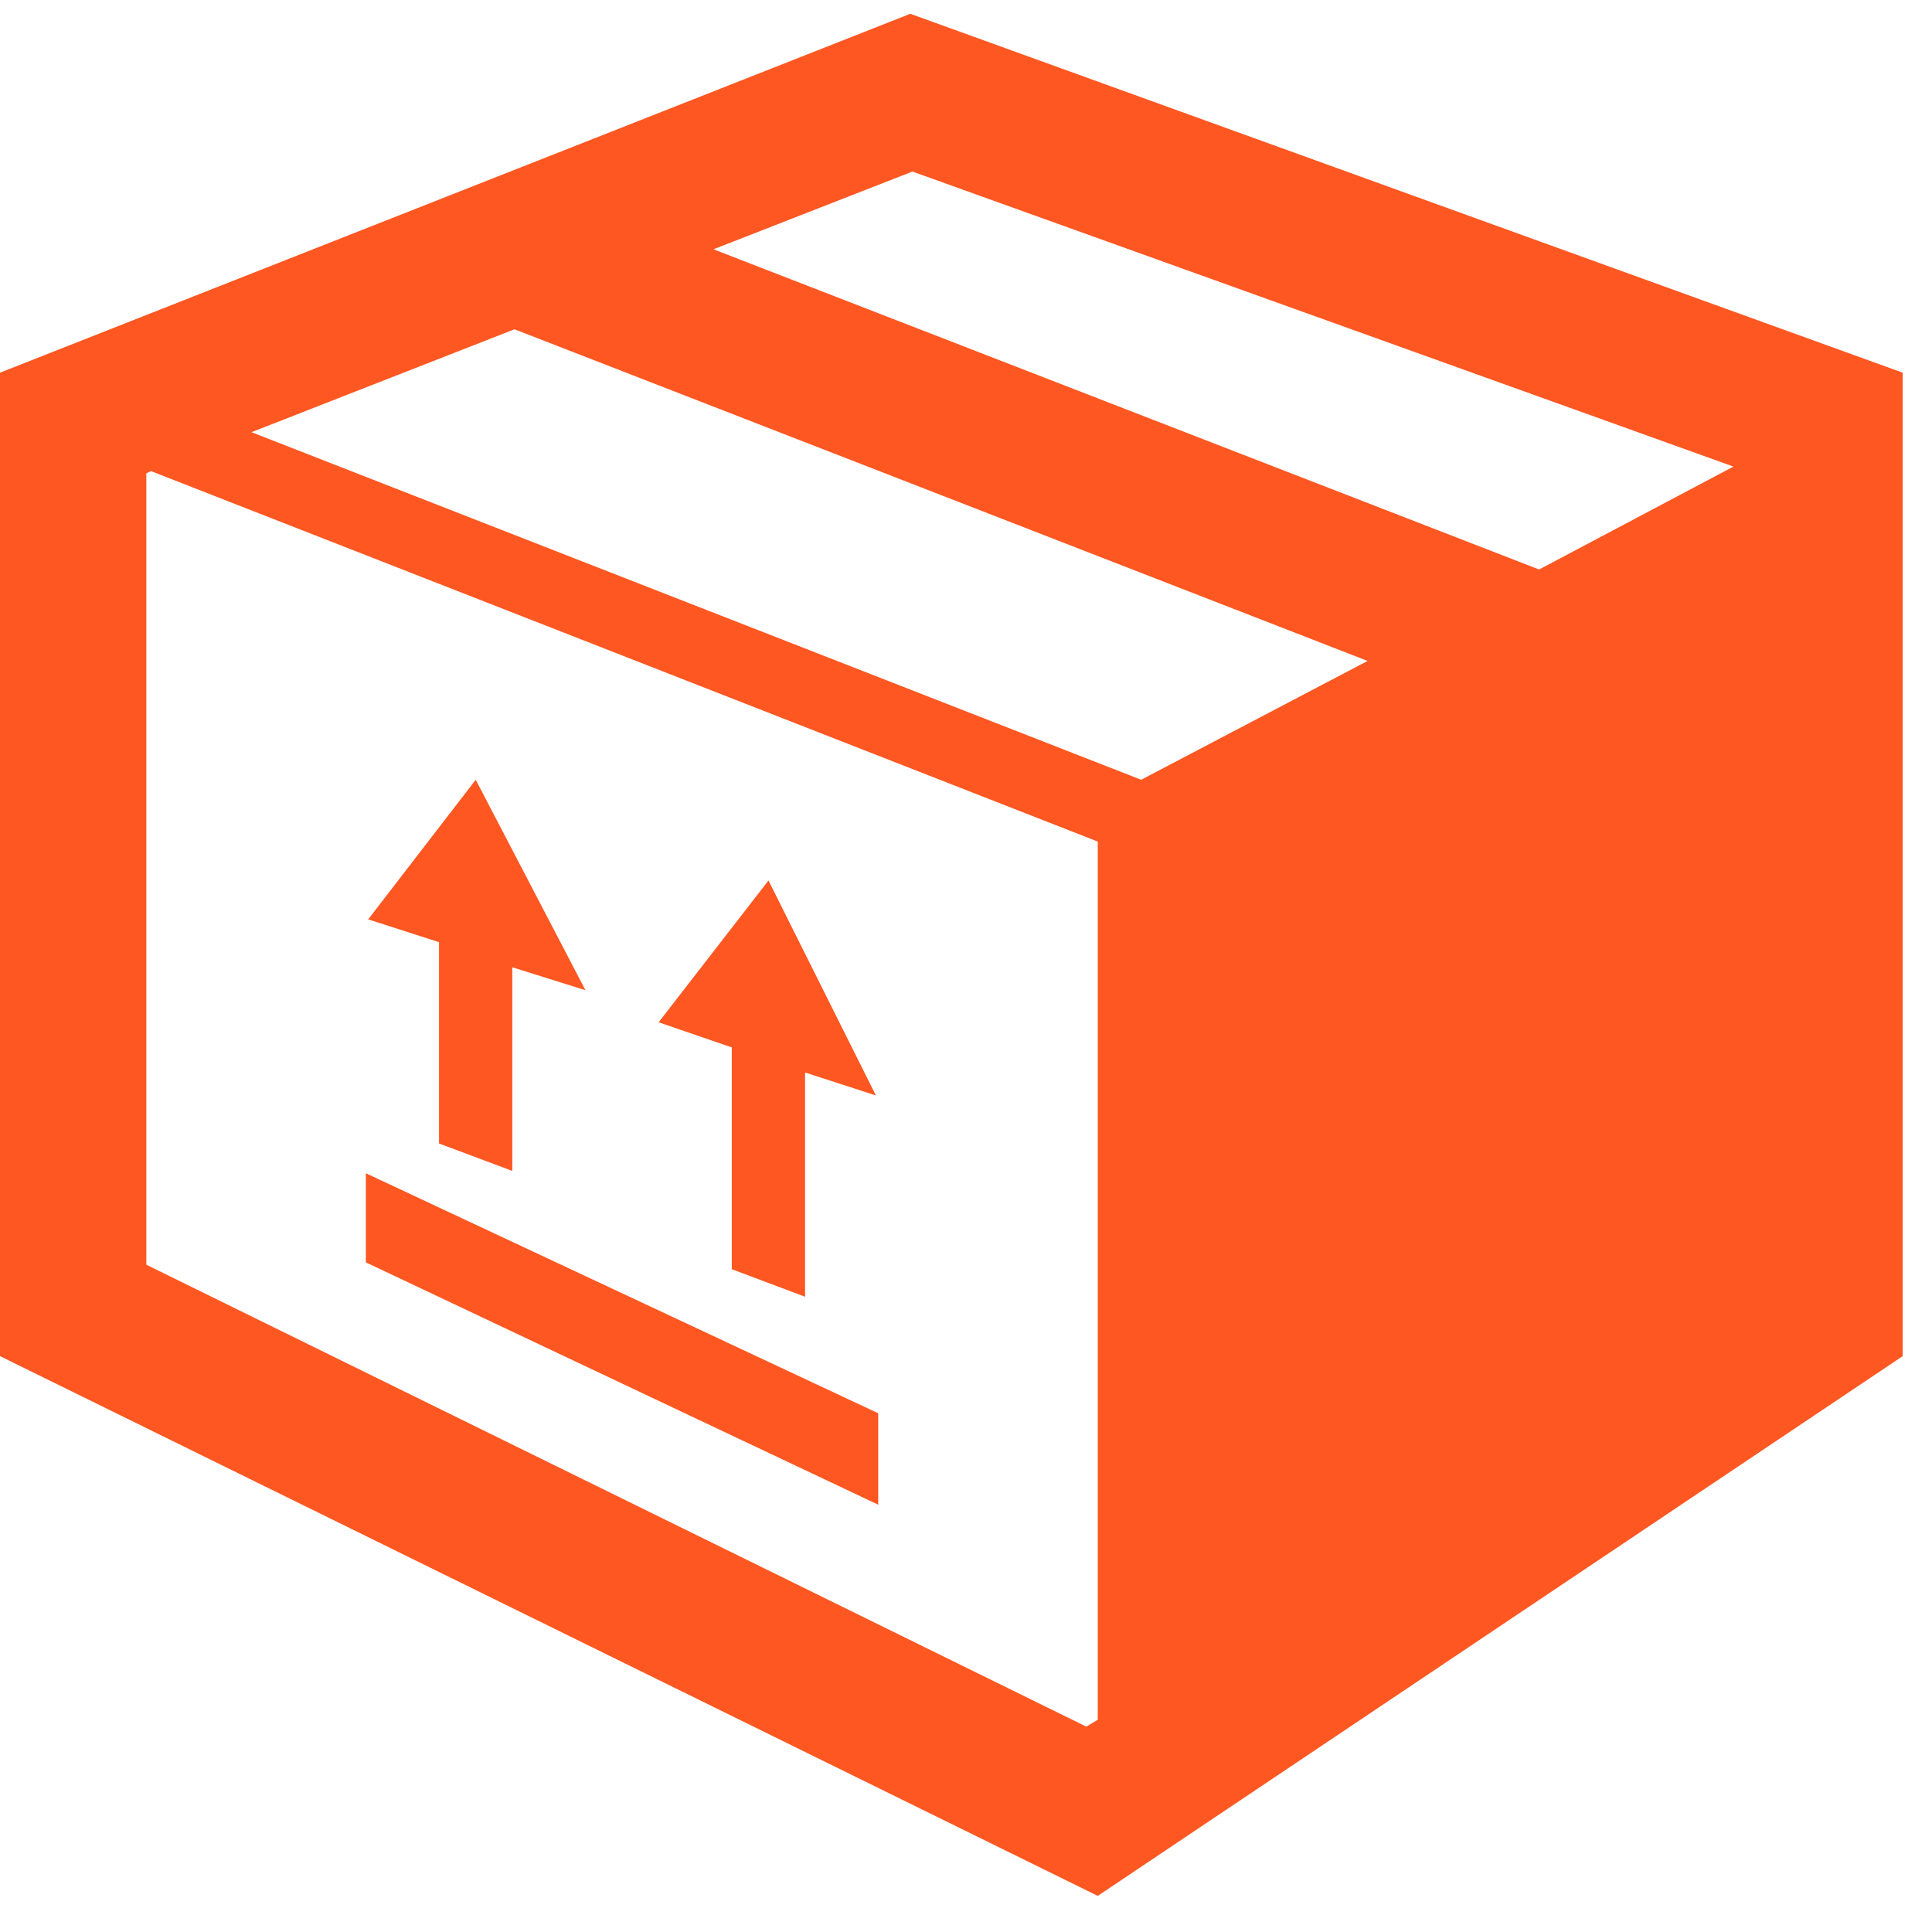
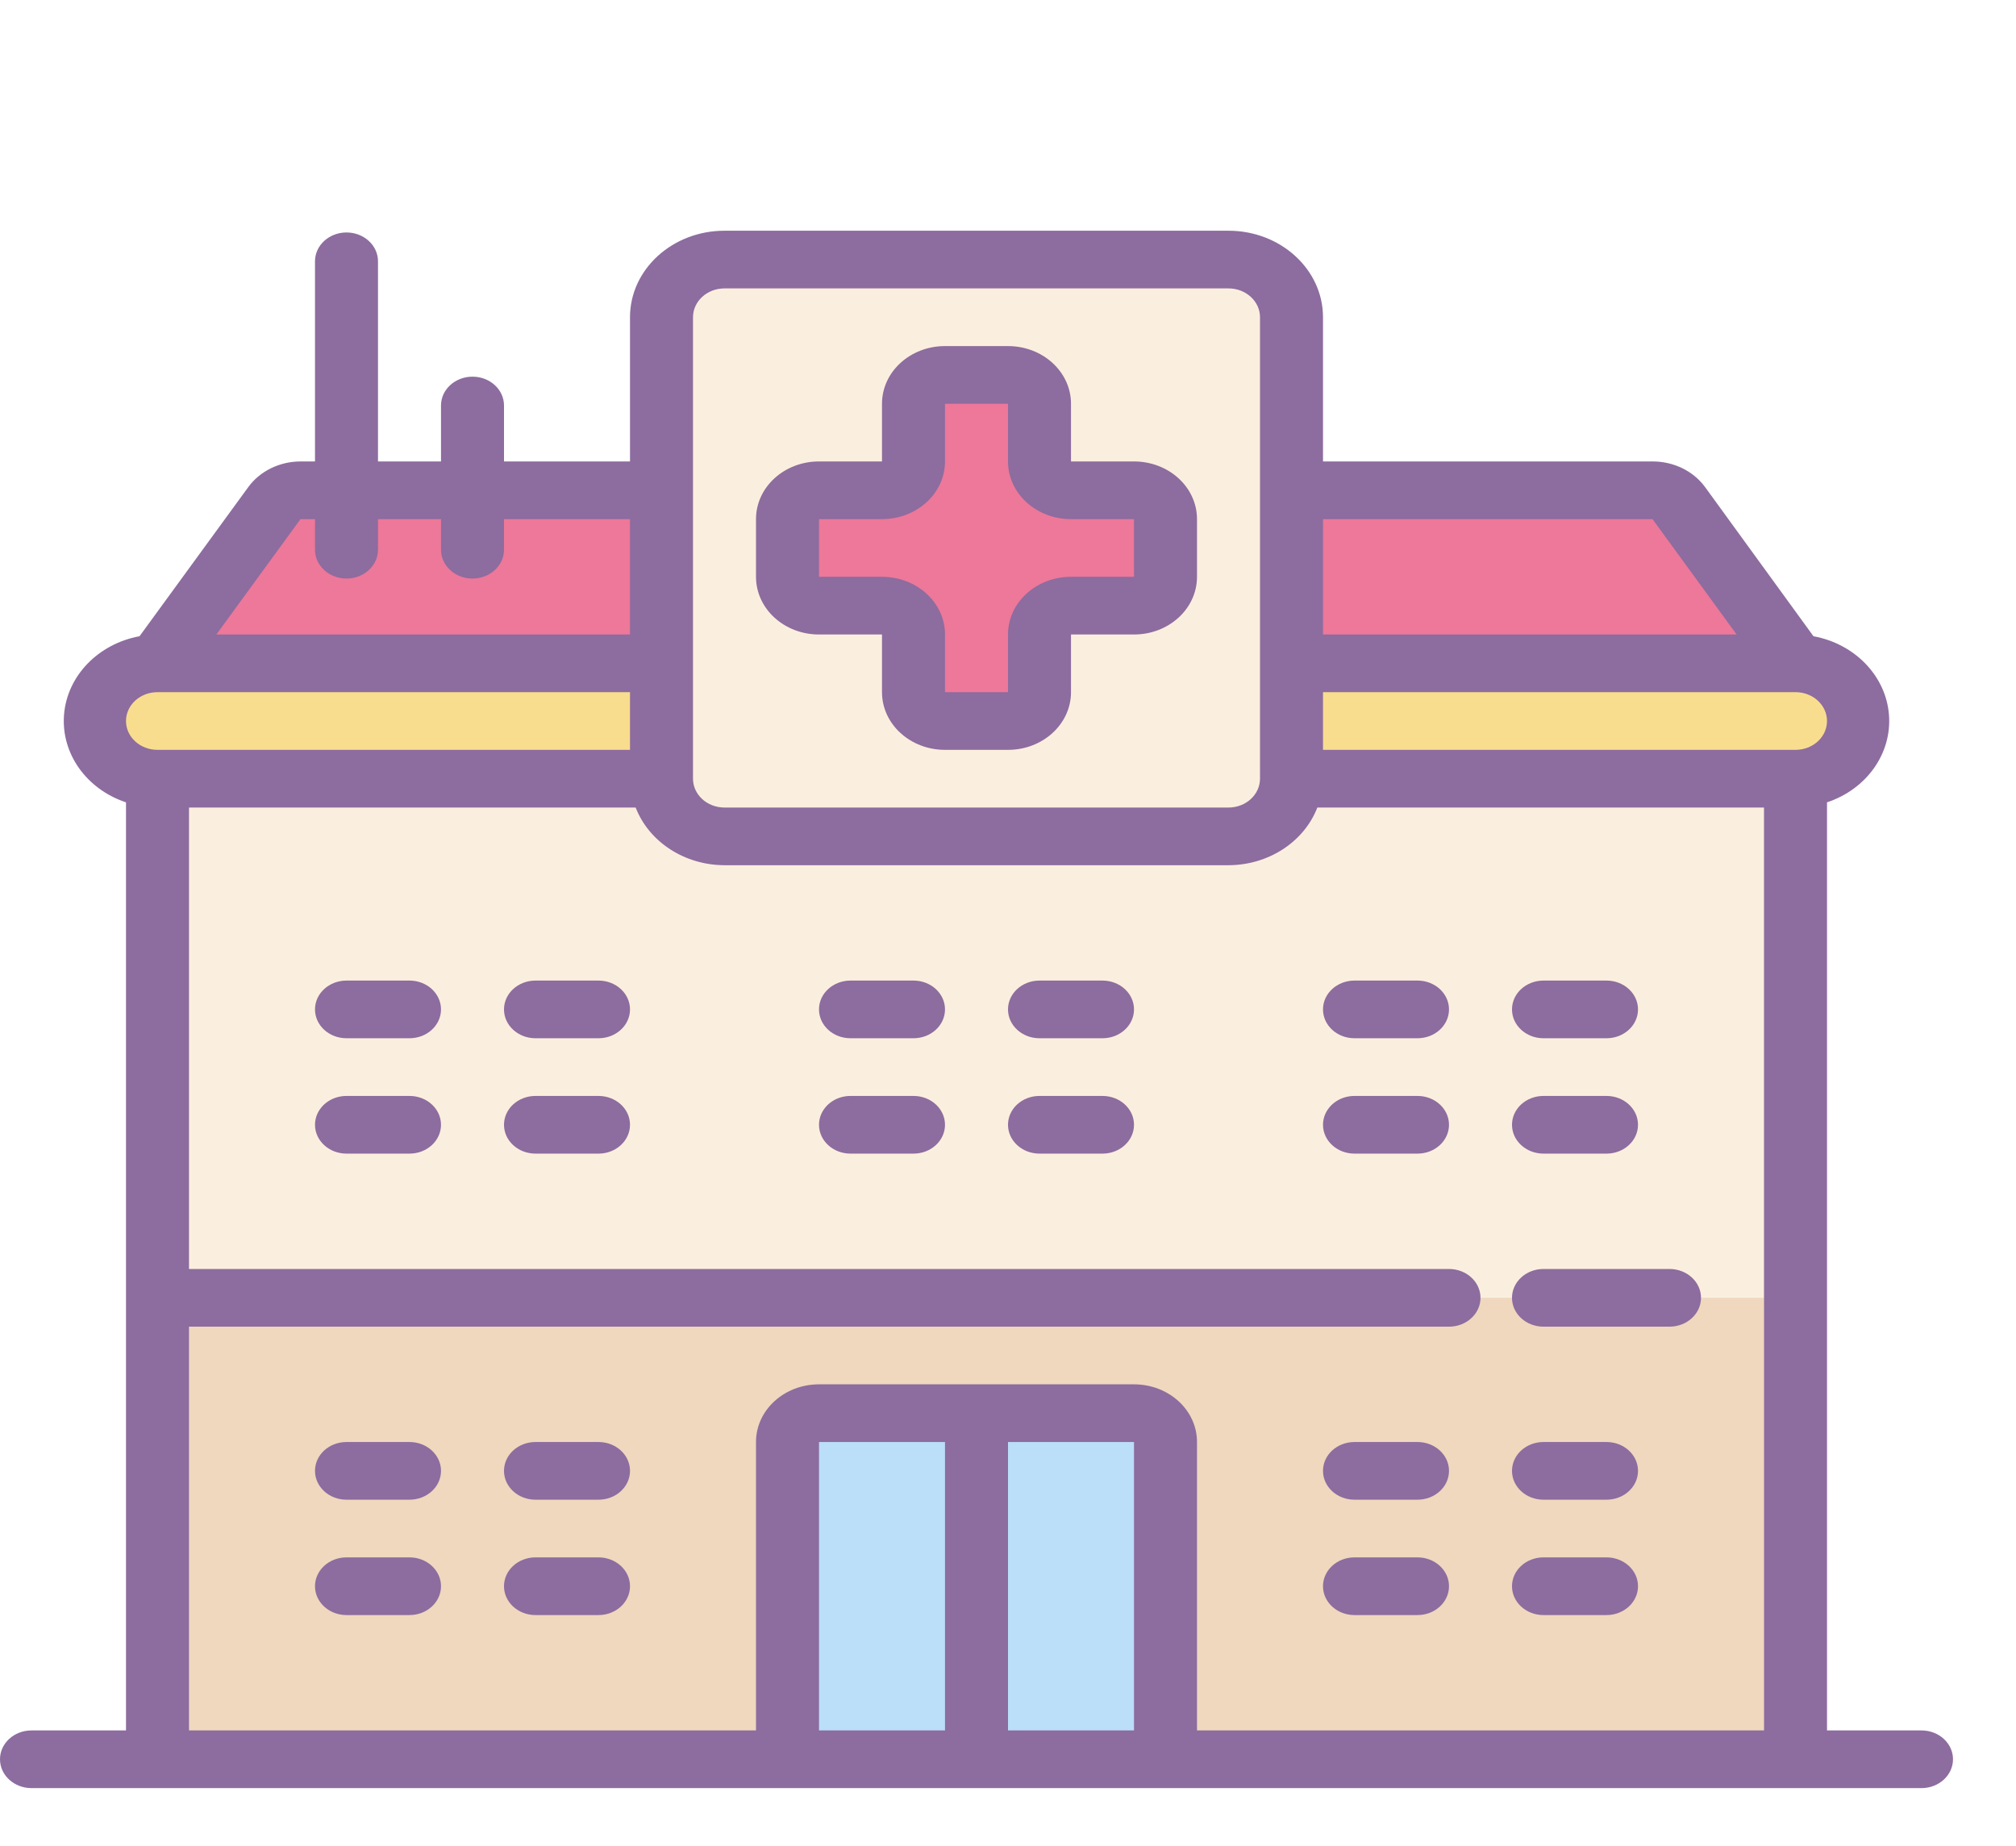
- <svg xmlns="http://www.w3.org/2000/svg" width="30" height="30" viewBox="0 0 30 30" fill="none">
-   <path d="M14.135 0.214L0 5.787V21.058L17.046 29.439L29.545 21.058V5.787L14.135 0.214ZM14.168 2.664L26.917 7.245L23.899 8.843L11.079 3.871L14.168 2.664ZM7.989 5.113L21.236 10.263L17.72 12.108L3.905 6.711L7.989 5.113ZM2.344 7.315L17.046 13.068V26.705L16.868 26.811L2.272 19.638V7.351L2.344 7.315ZM7.387 12.108L5.717 14.276L6.817 14.63V17.756L7.955 18.182V15.02L9.091 15.376L7.387 12.108ZM11.933 13.672L10.227 15.874L11.363 16.264V19.708L12.501 20.136V16.654L13.601 17.01L11.933 13.672ZM5.681 18.218V19.602L13.637 23.365V21.945L5.681 18.218Z" fill="#FF5722" />
+ <svg xmlns="http://www.w3.org/2000/svg" width="355" height="325" viewBox="0 0 355 325" fill="none">
+   <path d="M27.734 137.109H316.172V309.766H27.734V137.109Z" fill="#FAEFDE" />
+   <path d="M27.734 228.516H310.625V309.766H27.734V228.516Z" fill="#EFD8BE" />
+   <path d="M316.172 116.797H27.734L49.922 86.328H293.984L316.172 116.797Z" fill="#ED7899" />
+   <path d="M27.734 116.797H316.172C322.304 116.797 327.266 121.339 327.266 126.953C327.266 132.567 322.304 137.109 316.172 137.109H27.734C21.602 137.109 16.641 132.567 16.641 126.953C16.641 121.339 21.602 116.797 27.734 116.797Z" fill="#F9DD8F" />
+   <path d="M116.484 45.703H227.422V147.266H116.484V45.703Z" fill="#FAEFDE" />
+   <path d="M205.234 86.328H183.047V66.016H160.859V86.328H138.672V106.641H160.859V126.953H183.047V106.641H205.234V86.328Z" fill="#ED7899" />
+   <path d="M138.672 248.828H205.234V309.766H138.672V248.828Z" fill="#BBDEF9" />
+   <path d="M72.109 172.656H61.016C57.95 172.656 55.469 174.928 55.469 177.734C55.469 180.541 57.95 182.812 61.016 182.812H72.109C75.175 182.812 77.656 180.541 77.656 177.734C77.656 174.928 75.175 172.656 72.109 172.656Z" fill="#8D6C9F" />
+   <path d="M105.391 172.656H94.297C91.231 172.656 88.75 174.928 88.75 177.734C88.75 180.541 91.231 182.812 94.297 182.812H105.391C108.457 182.812 110.938 180.541 110.938 177.734C110.938 174.928 108.457 172.656 105.391 172.656Z" fill="#8D6C9F" />
+   <path d="M160.859 172.656H149.766C146.7 172.656 144.219 174.928 144.219 177.734C144.219 180.541 146.7 182.812 149.766 182.812H160.859C163.925 182.812 166.406 180.541 166.406 177.734C166.406 174.928 163.925 172.656 160.859 172.656Z" fill="#8D6C9F" />
+   <path d="M194.141 172.656H183.047C179.981 172.656 177.5 174.928 177.5 177.734C177.5 180.541 179.981 182.812 183.047 182.812H194.141C197.207 182.812 199.688 180.541 199.688 177.734C199.688 174.928 197.207 172.656 194.141 172.656Z" fill="#8D6C9F" />
+   <path d="M72.109 192.969H61.016C57.95 192.969 55.469 195.24 55.469 198.047C55.469 200.854 57.95 203.125 61.016 203.125H72.109C75.175 203.125 77.656 200.854 77.656 198.047C77.656 195.24 75.175 192.969 72.109 192.969Z" fill="#8D6C9F" />
+   <path d="M105.391 192.969H94.297C91.231 192.969 88.75 195.24 88.75 198.047C88.75 200.854 91.231 203.125 94.297 203.125H105.391C108.457 203.125 110.938 200.854 110.938 198.047C110.938 195.24 108.457 192.969 105.391 192.969Z" fill="#8D6C9F" />
+   <path d="M160.859 192.969H149.766C146.7 192.969 144.219 195.24 144.219 198.047C144.219 200.854 146.7 203.125 149.766 203.125H160.859C163.925 203.125 166.406 200.854 166.406 198.047C166.406 195.24 163.925 192.969 160.859 192.969Z" fill="#8D6C9F" />
+   <path d="M194.141 192.969H183.047C179.981 192.969 177.5 195.24 177.5 198.047C177.5 200.854 179.981 203.125 183.047 203.125H194.141C197.207 203.125 199.688 200.854 199.688 198.047C199.688 195.24 197.207 192.969 194.141 192.969Z" fill="#8D6C9F" />
+   <path d="M72.109 274.219H61.016C57.95 274.219 55.469 276.49 55.469 279.297C55.469 282.104 57.95 284.375 61.016 284.375H72.109C75.175 284.375 77.656 282.104 77.656 279.297C77.656 276.49 75.175 274.219 72.109 274.219Z" fill="#8D6C9F" />
+   <path d="M72.109 253.906H61.016C57.95 253.906 55.469 256.178 55.469 258.984C55.469 261.791 57.95 264.062 61.016 264.062H72.109C75.175 264.062 77.656 261.791 77.656 258.984C77.656 256.178 75.175 253.906 72.109 253.906Z" fill="#8D6C9F" />
+   <path d="M105.391 274.219H94.297C91.231 274.219 88.75 276.49 88.75 279.297C88.75 282.104 91.231 284.375 94.297 284.375H105.391C108.457 284.375 110.938 282.104 110.938 279.297C110.938 276.49 108.457 274.219 105.391 274.219Z" fill="#8D6C9F" />
+   <path d="M105.391 253.906H94.297C91.231 253.906 88.75 256.178 88.75 258.984C88.75 261.791 91.231 264.062 94.297 264.062H105.391C108.457 264.062 110.938 261.791 110.938 258.984C110.938 256.178 108.457 253.906 105.391 253.906Z" fill="#8D6C9F" />
+   <path d="M249.609 172.656H238.516C235.45 172.656 232.969 174.928 232.969 177.734C232.969 180.541 235.45 182.812 238.516 182.812H249.609C252.675 182.812 255.156 180.541 255.156 177.734C255.156 174.928 252.675 172.656 249.609 172.656Z" fill="#8D6C9F" />
+   <path d="M271.797 182.812H282.891C285.957 182.812 288.438 180.541 288.438 177.734C288.438 174.928 285.957 172.656 282.891 172.656H271.797C268.731 172.656 266.25 174.928 266.25 177.734C266.25 180.541 268.731 182.812 271.797 182.812Z" fill="#8D6C9F" />
+   <path d="M249.609 192.969H238.516C235.45 192.969 232.969 195.24 232.969 198.047C232.969 200.854 235.45 203.125 238.516 203.125H249.609C252.675 203.125 255.156 200.854 255.156 198.047C255.156 195.24 252.675 192.969 249.609 192.969Z" fill="#8D6C9F" />
+   <path d="M271.797 203.125H282.891C285.957 203.125 288.438 200.854 288.438 198.047C288.438 195.24 285.957 192.969 282.891 192.969H271.797C268.731 192.969 266.25 195.24 266.25 198.047C266.25 200.854 268.731 203.125 271.797 203.125Z" fill="#8D6C9F" />
+   <path d="M249.609 274.219H238.516C235.45 274.219 232.969 276.49 232.969 279.297C232.969 282.104 235.45 284.375 238.516 284.375H249.609C252.675 284.375 255.156 282.104 255.156 279.297C255.156 276.49 252.675 274.219 249.609 274.219Z" fill="#8D6C9F" />
+   <path d="M249.609 253.906H238.516C235.45 253.906 232.969 256.178 232.969 258.984C232.969 261.791 235.45 264.062 238.516 264.062H249.609C252.675 264.062 255.156 261.791 255.156 258.984C255.156 256.178 252.675 253.906 249.609 253.906Z" fill="#8D6C9F" />
+   <path d="M282.891 274.219H271.797C268.731 274.219 266.25 276.49 266.25 279.297C266.25 282.104 268.731 284.375 271.797 284.375H282.891C285.957 284.375 288.438 282.104 288.438 279.297C288.438 276.49 285.957 274.219 282.891 274.219Z" fill="#8D6C9F" />
+   <path d="M282.891 253.906H271.797C268.731 253.906 266.25 256.178 266.25 258.984C266.25 261.791 268.731 264.062 271.797 264.062H282.891C285.957 264.062 288.438 261.791 288.438 258.984C288.438 256.178 285.957 253.906 282.891 253.906Z" fill="#8D6C9F" />
+   <path d="M338.359 304.688H321.719V141.275C328.728 138.944 333.181 132.626 332.628 125.822C332.076 119.019 326.637 113.375 319.335 112.026L300.257 85.773C298.188 82.936 294.71 81.24 290.994 81.25H232.969V55.859C232.969 47.449 225.515 40.625 216.328 40.625H127.578C118.391 40.625 110.938 47.449 110.938 55.859V81.25H88.75V71.401C88.75 68.594 86.269 66.323 83.203 66.323C80.137 66.323 77.656 68.594 77.656 71.401V81.25H66.562V46.011C66.562 43.204 64.082 40.932 61.016 40.932C57.95 40.932 55.469 43.204 55.469 46.011V81.25H52.912C49.218 81.26 45.762 82.956 43.714 85.773L24.571 112.026C17.269 113.375 11.83 119.019 11.278 125.822C10.725 132.626 15.178 138.944 22.188 141.275V304.688H5.547C2.481 304.688 0 306.959 0 309.766C0 312.572 2.481 314.844 5.547 314.844H338.359C341.425 314.844 343.906 312.572 343.906 309.766C343.906 306.959 341.425 304.688 338.359 304.688ZM316.172 132.031H232.969V121.875H316.172C319.238 121.875 321.719 124.146 321.719 126.953C321.719 129.76 319.238 132.031 316.172 132.031ZM290.994 91.406L305.804 111.719H232.969V91.406H290.994ZM122.031 55.859C122.031 53.053 124.512 50.781 127.578 50.781H216.328C219.394 50.781 221.875 53.053 221.875 55.859V137.109C221.875 139.916 219.394 142.188 216.328 142.188H127.578C124.512 142.188 122.031 139.916 122.031 137.109V55.859ZM27.734 132.031C24.668 132.031 22.188 129.76 22.188 126.953C22.188 124.146 24.668 121.875 27.734 121.875H110.938V132.031H27.734ZM52.912 91.406H55.469V96.792C55.469 99.589 57.95 101.87 61.016 101.87C64.082 101.87 66.562 99.589 66.562 96.792V91.406H77.656V96.792C77.656 99.589 80.137 101.87 83.203 101.87C86.269 101.87 88.75 99.589 88.75 96.792V91.406H110.938V111.719H38.102L52.912 91.406ZM199.688 304.688H177.5V253.906H199.688V304.688ZM166.406 304.688H144.219V253.906H166.406V304.688ZM210.781 304.688V253.906C210.781 248.293 205.819 243.75 199.688 243.75H144.219C138.087 243.75 133.125 248.293 133.125 253.906V304.688H33.281V233.594H255.156C258.222 233.594 260.703 231.322 260.703 228.516C260.703 225.709 258.222 223.438 255.156 223.438H33.281V142.188H111.934C114.285 148.257 120.547 152.324 127.578 152.344H216.328C223.359 152.324 229.621 148.257 231.972 142.188H310.625V304.688H210.781Z" fill="#8D6C9F" />
+   <path d="M293.984 223.438H271.797C268.731 223.438 266.25 225.709 266.25 228.516C266.25 231.322 268.731 233.594 271.797 233.594H293.984C297.05 233.594 299.531 231.322 299.531 228.516C299.531 225.709 297.05 223.438 293.984 223.438Z" fill="#8D6C9F" />
+   <path d="M144.219 111.719H155.312V121.875C155.312 127.489 160.274 132.031 166.406 132.031H177.5C183.632 132.031 188.594 127.489 188.594 121.875V111.719H199.688C205.819 111.719 210.781 107.176 210.781 101.563V91.406C210.781 85.793 205.819 81.25 199.688 81.25H188.594V71.094C188.594 65.48 183.632 60.938 177.5 60.938H166.406C160.274 60.938 155.312 65.48 155.312 71.094V81.25H144.219C138.087 81.25 133.125 85.793 133.125 91.406V101.563C133.125 107.176 138.087 111.719 144.219 111.719ZM144.219 91.406H155.312C161.444 91.406 166.406 86.864 166.406 81.25V71.094H177.5V81.25C177.5 86.864 182.462 91.406 188.594 91.406H199.688V101.563H188.594C182.462 101.563 177.5 106.105 177.5 111.719V121.875H166.406V111.719C166.406 106.105 161.444 101.563 155.312 101.563H144.219V91.406Z" fill="#8D6C9F" />
</svg>
